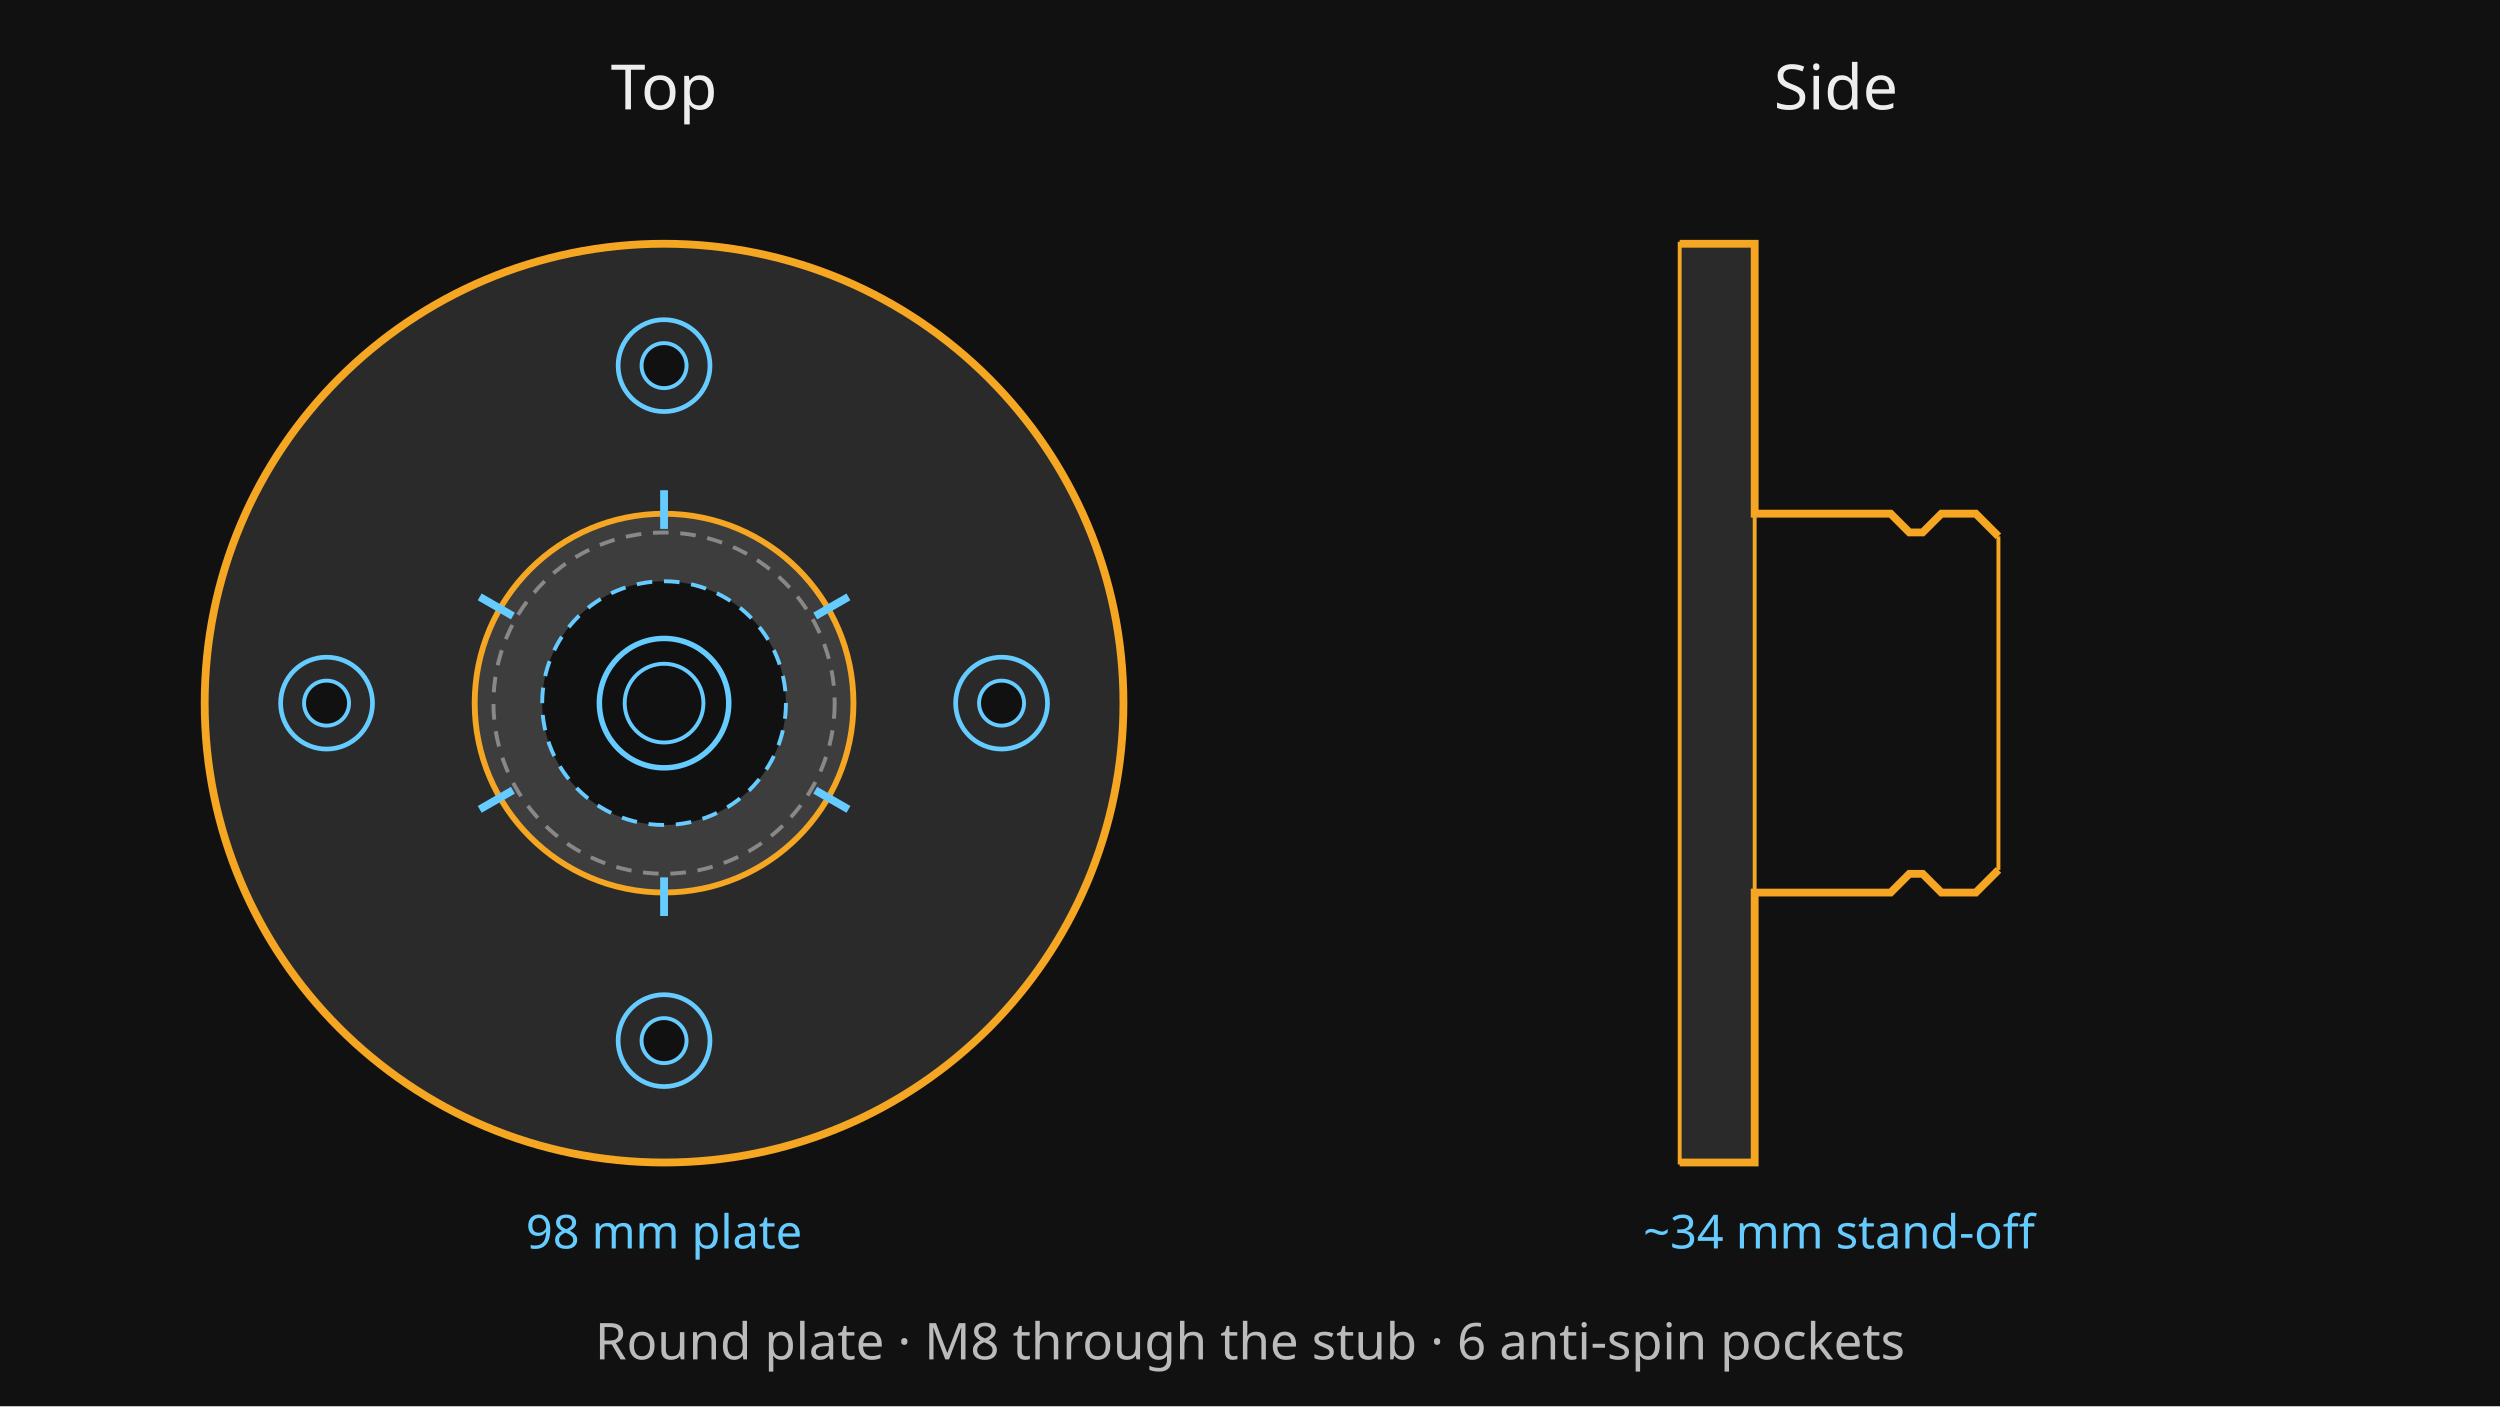
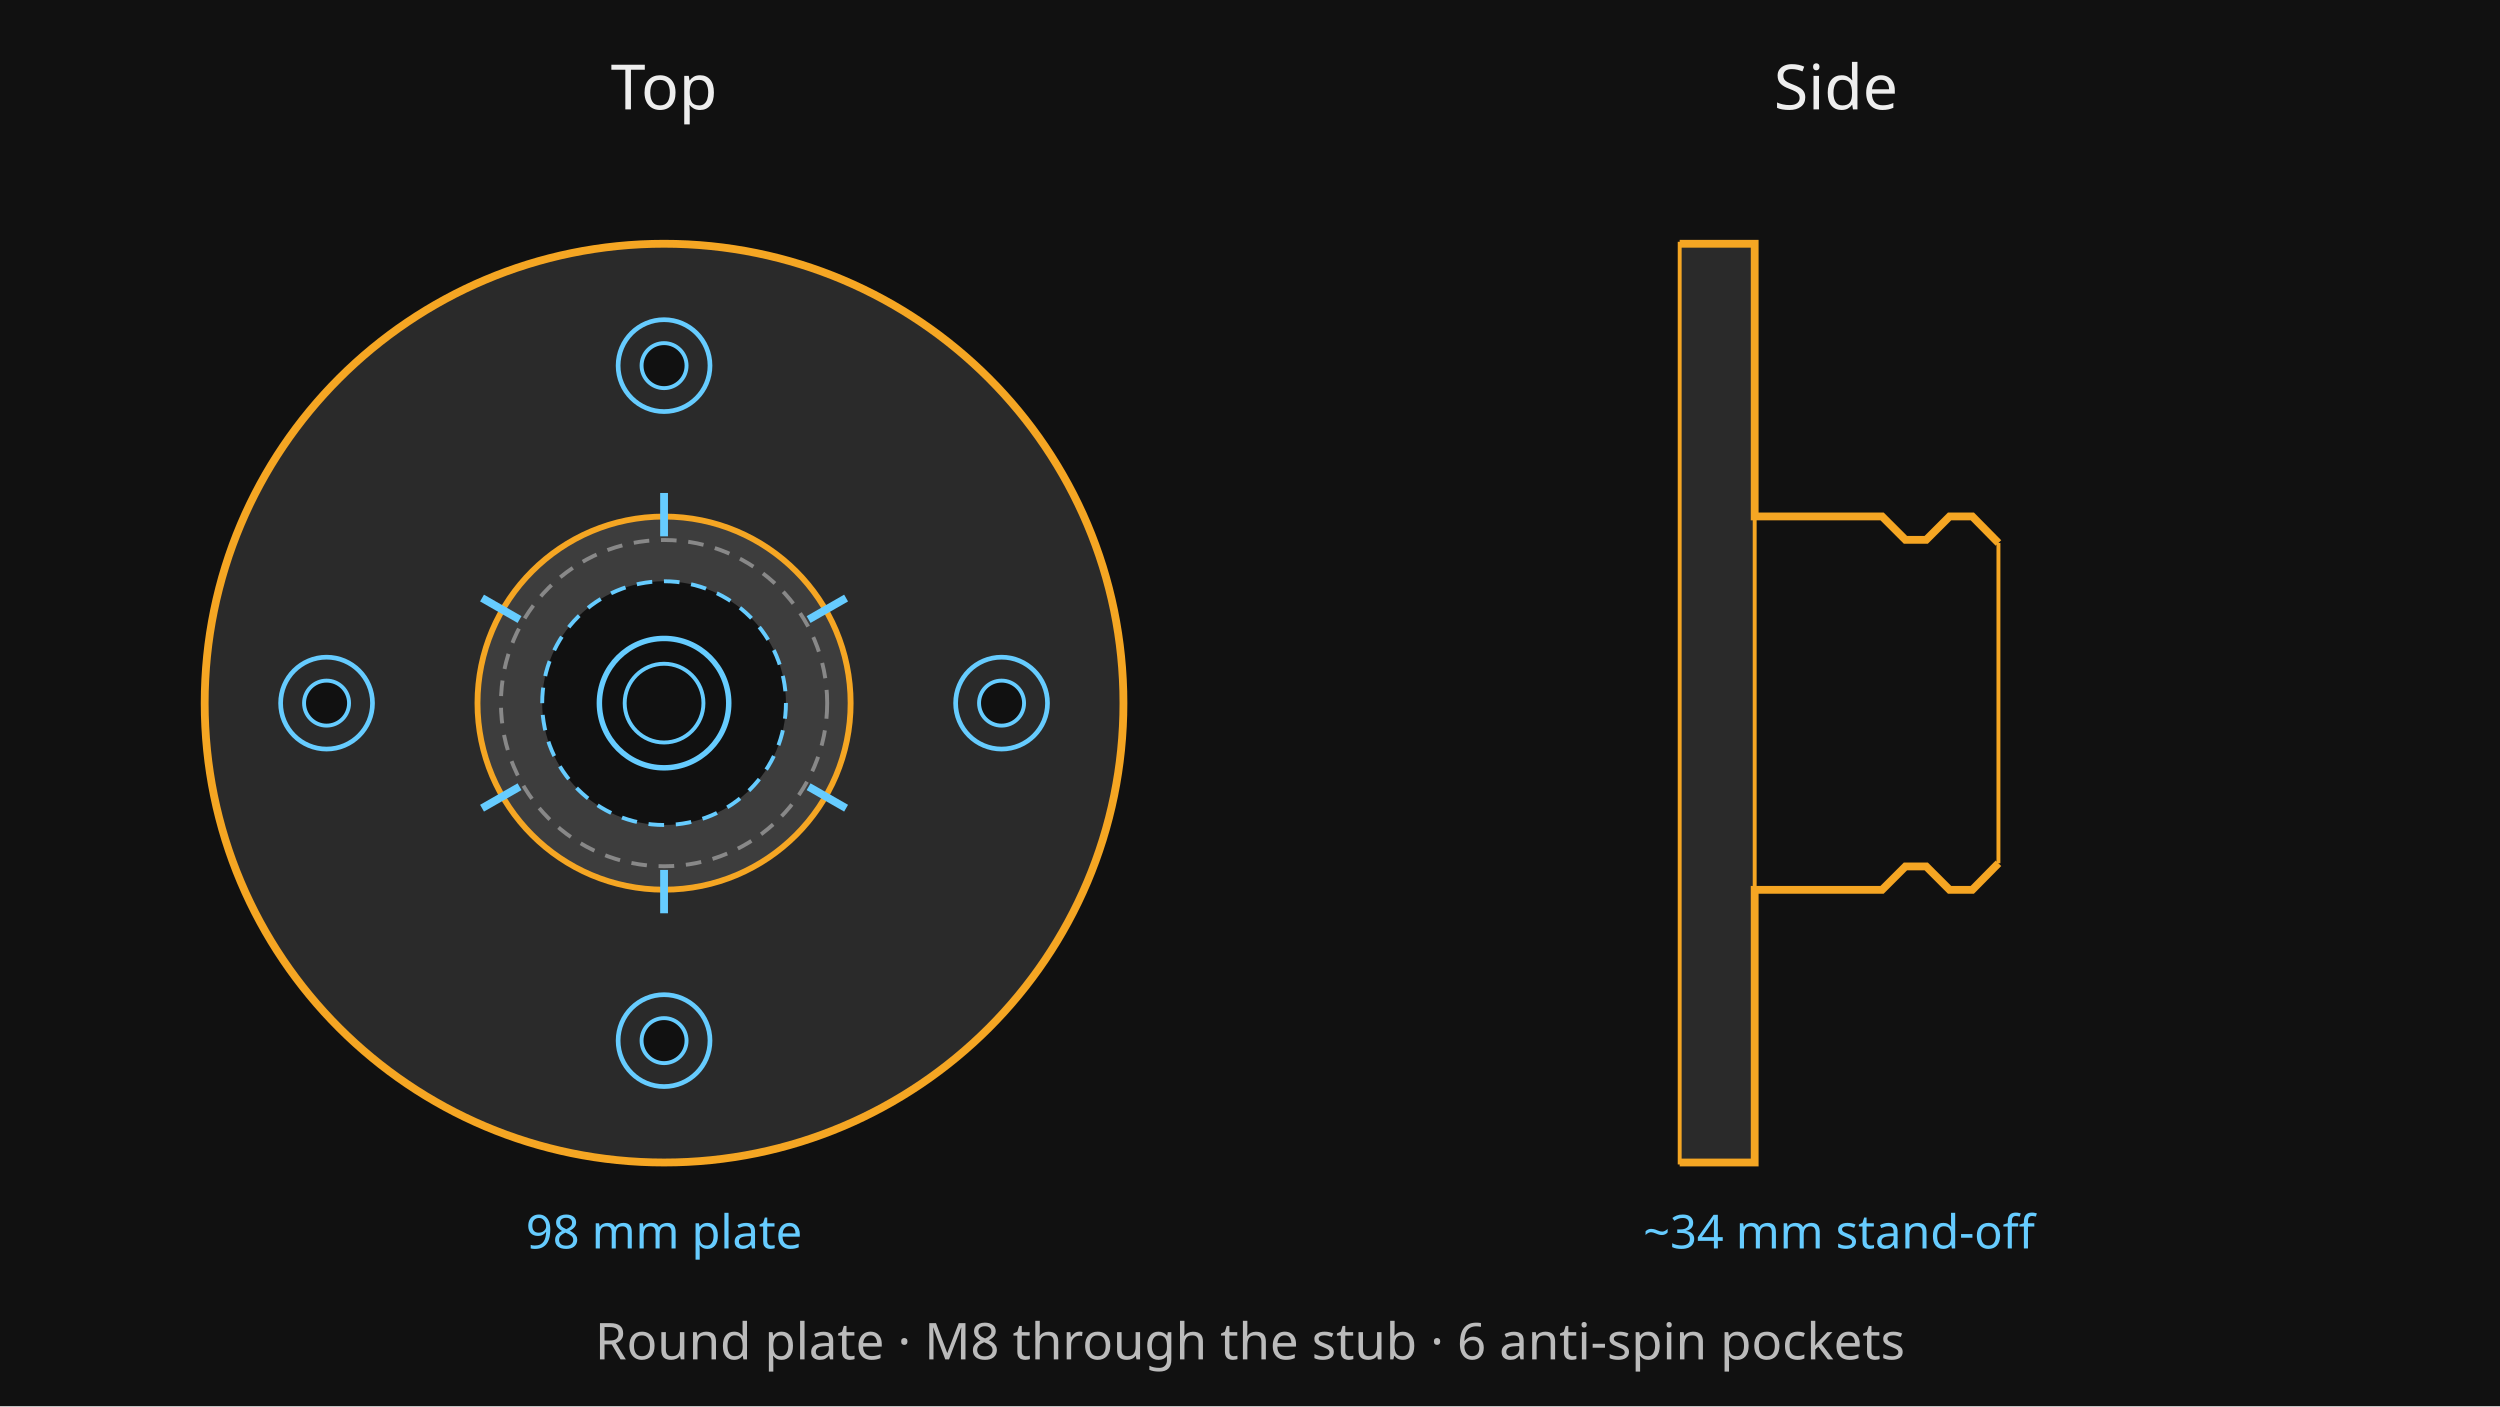
<svg xmlns="http://www.w3.org/2000/svg" width="640" height="360" viewBox="0 0 640 360">
  <rect width="100%" height="100%" fill="#111" />
  <text x="170" y="28" fill="#eee" font-family="system-ui,sans-serif" font-size="16" text-anchor="middle">Top</text>
  <text x="470" y="28" fill="#eee" font-family="system-ui,sans-serif" font-size="16" text-anchor="middle">Side</text>
  <text x="320" y="348" fill="#bbb" font-family="system-ui,sans-serif" font-size="13" text-anchor="middle">Round plate  ·  M8 through the stub  ·  6 anti-spin pockets</text>
  <circle cx="170" cy="180" r="117.6" fill="#2a2a2a" stroke="#f5a623" stroke-width="2" />
-   <circle cx="170" cy="180" r="48.48" fill="#3d3d3d" stroke="#f5a623" stroke-width="1.5" />
-   <circle cx="170" cy="180" r="43.68" fill="none" stroke="#888" stroke-dasharray="4 3" />
-   <line x1="170.0" y1="135.4" x2="170.0" y2="125.5" stroke="#6cf" stroke-width="2" />
-   <line x1="131.3" y1="157.7" x2="122.8" y2="152.8" stroke="#6cf" stroke-width="2" />
-   <line x1="131.3" y1="202.3" x2="122.8" y2="207.2" stroke="#6cf" stroke-width="2" />
-   <line x1="170.0" y1="224.6" x2="170.0" y2="234.5" stroke="#6cf" stroke-width="2" />
-   <line x1="208.7" y1="202.3" x2="217.2" y2="207.2" stroke="#6cf" stroke-width="2" />
-   <line x1="208.7" y1="157.7" x2="217.2" y2="152.8" stroke="#6cf" stroke-width="2" />
+   <circle cx="170" cy="180" r="47.76" fill="#3d3d3d" stroke="#f5a623" stroke-width="1.5" />
+   <circle cx="170" cy="180" r="41.76" fill="none" stroke="#888" stroke-dasharray="4 3" />
+   <line x1="170.0" y1="137.3" x2="170.0" y2="126.2" stroke="#6cf" stroke-width="2" />
+   <line x1="133.0" y1="158.6" x2="123.4" y2="153.1" stroke="#6cf" stroke-width="2" />
+   <line x1="133.0" y1="201.4" x2="123.4" y2="206.9" stroke="#6cf" stroke-width="2" />
+   <line x1="170.0" y1="222.7" x2="170.0" y2="233.8" stroke="#6cf" stroke-width="2" />
+   <line x1="207.0" y1="201.4" x2="216.6" y2="206.9" stroke="#6cf" stroke-width="2" />
+   <line x1="207.0" y1="158.6" x2="216.6" y2="153.1" stroke="#6cf" stroke-width="2" />
  <circle cx="170" cy="180" r="31.2" fill="#111" stroke="#6cf" stroke-dasharray="4 3" />
  <circle cx="170" cy="180" r="16.56" fill="none" stroke="#6cf" stroke-width="1.4" />
  <circle cx="170" cy="180" r="10.08" fill="#111" stroke="#6cf" />
  <circle cx="256.4" cy="180.0" r="11.76" fill="none" stroke="#6cf" stroke-width="1.2" />
  <circle cx="256.4" cy="180.0" r="5.76" fill="#111" stroke="#6cf" />
  <circle cx="170.0" cy="93.6" r="11.76" fill="none" stroke="#6cf" stroke-width="1.2" />
  <circle cx="170.0" cy="93.6" r="5.76" fill="#111" stroke="#6cf" />
  <circle cx="83.6" cy="180.0" r="11.76" fill="none" stroke="#6cf" stroke-width="1.2" />
  <circle cx="83.6" cy="180.0" r="5.76" fill="#111" stroke="#6cf" />
  <circle cx="170.0" cy="266.4" r="11.76" fill="none" stroke="#6cf" stroke-width="1.2" />
  <circle cx="170.0" cy="266.4" r="5.76" fill="#111" stroke="#6cf" />
  <rect x="430.0" y="62.4" width="19.2" height="235.2" fill="#2a2a2a" stroke="#f5a623" />
-   <polyline points="430.0,62.4 449.2,62.4 449.2,131.5 484.0,131.5 488.8,136.3 492.2,136.3 497.0,131.5 505.8,131.5 511.6,137.3" fill="none" stroke="#f5a623" stroke-width="2" />
-   <polyline points="430.0,297.6 449.2,297.6 449.2,228.5 484.0,228.5 488.8,223.7 492.2,223.7 497.0,228.5 505.8,228.5 511.6,222.7" fill="none" stroke="#f5a623" stroke-width="2" />
-   <line x1="511.6" y1="137.3" x2="511.6" y2="222.7" stroke="#f5a623" />
+   <polyline points="430.0,62.4 449.2,62.4 449.2,132.2 481.8,132.2 487.8,138.2 493.1,138.2 499.1,132.2 504.9,132.2 511.6,139.0" fill="none" stroke="#f5a623" stroke-width="2" />
+   <polyline points="430.0,297.6 449.2,297.6 449.2,227.8 481.8,227.8 487.8,221.8 493.1,221.8 499.1,227.8 504.9,227.8 511.6,221.0" fill="none" stroke="#f5a623" stroke-width="2" />
+   <line x1="511.6" y1="139.0" x2="511.6" y2="221.0" stroke="#f5a623" />
  <text x="170" y="319.6" fill="#6cf" font-family="system-ui,sans-serif" font-size="12" text-anchor="middle">98 mm plate</text>
  <text x="470.8" y="319.6" fill="#6cf" font-family="system-ui,sans-serif" font-size="12" text-anchor="middle">~34 mm stand-off</text>
</svg>
